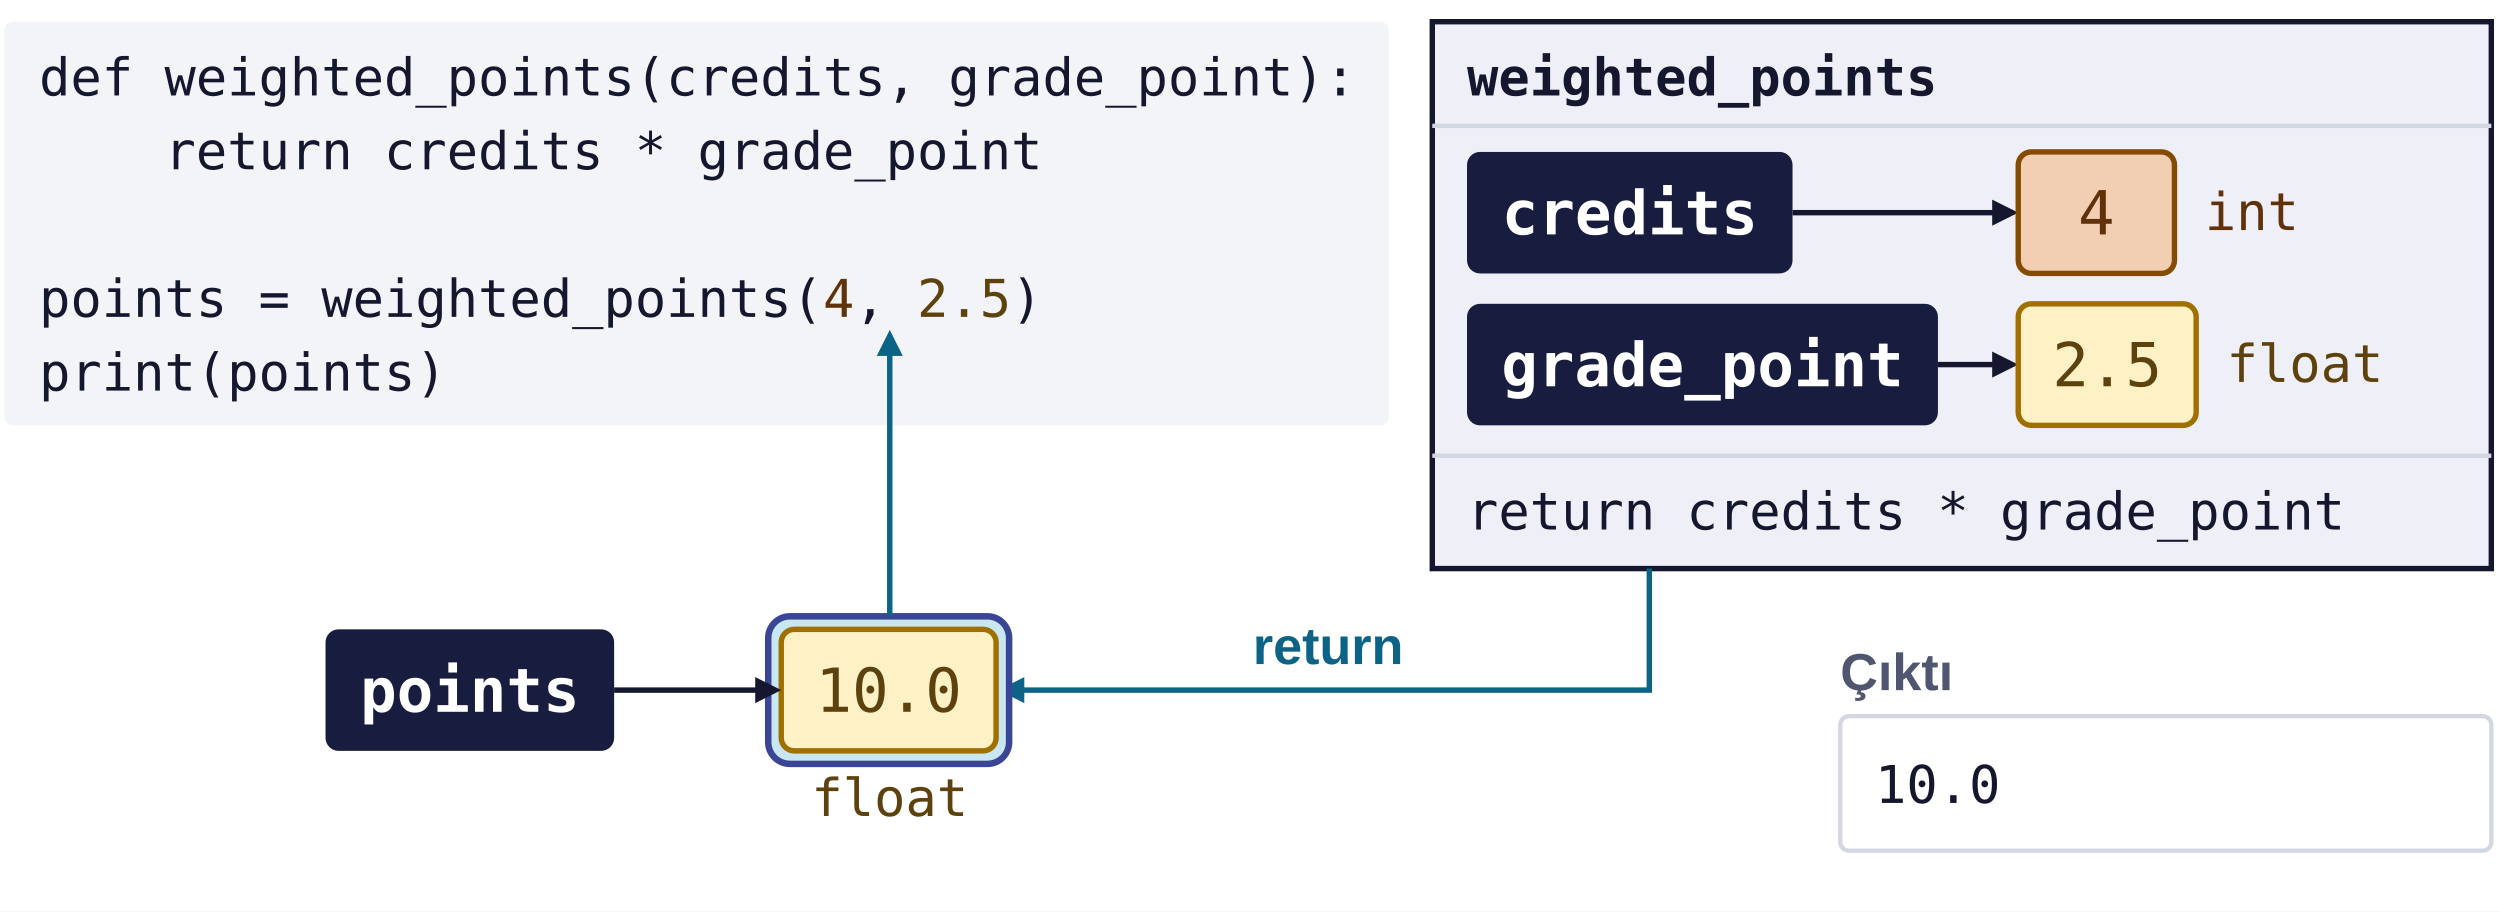
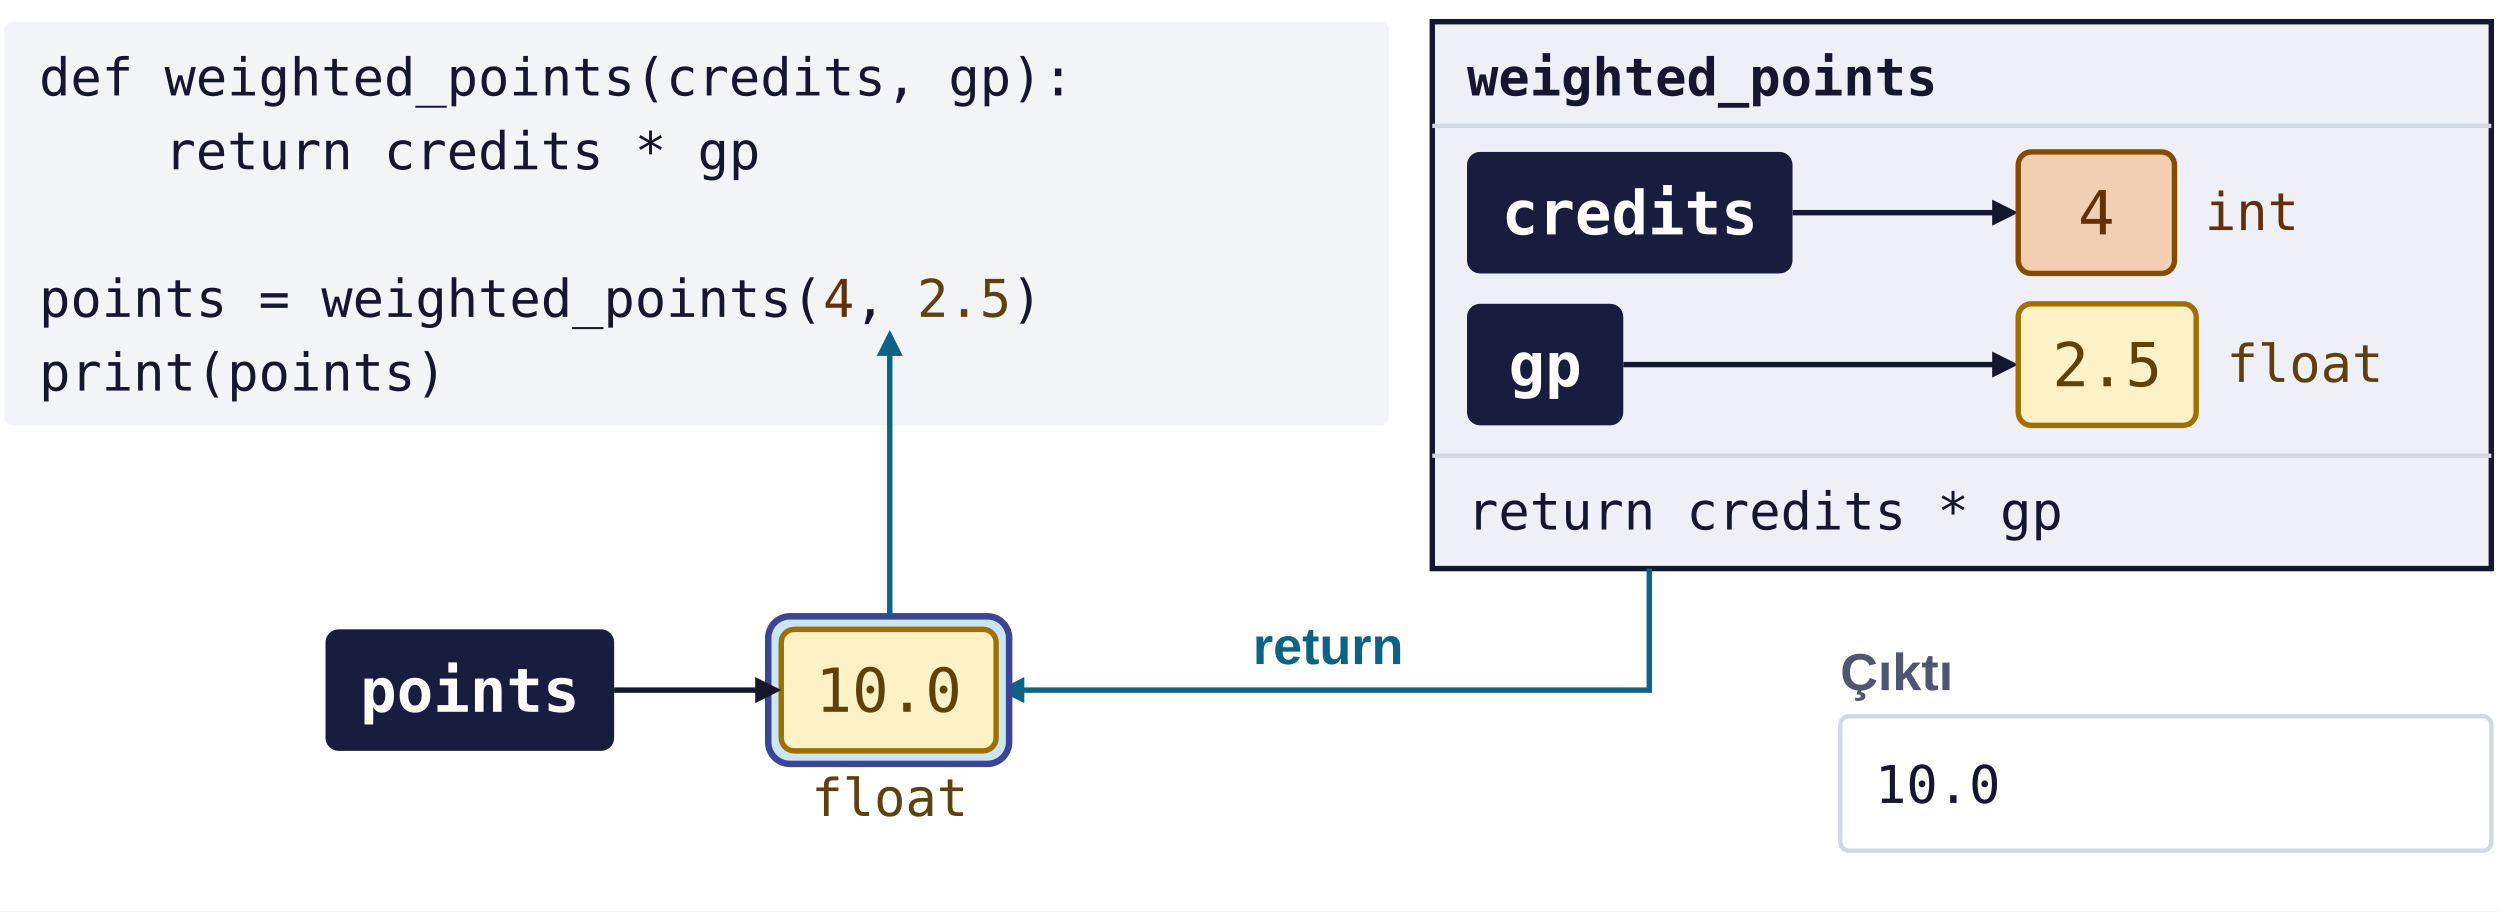
<svg xmlns="http://www.w3.org/2000/svg" class="dg" viewBox="0 0 1152 420" width="1152" height="420" role="img" aria-labelledby="ders4-return-flow-t ders4-return-flow-d">
  <defs>
    <marker id="ders4-return-flow-ah" viewBox="0 0 12 12" refX="9" refY="6" markerWidth="12" markerHeight="12" markerUnits="userSpaceOnUse" orient="auto-start-reverse">
      <path class="ah" d="M0,0 L12,6 L0,12 z" />
    </marker>
    <marker id="ders4-return-flow-ahok" viewBox="0 0 12 12" refX="9" refY="6" markerWidth="12" markerHeight="12" markerUnits="userSpaceOnUse" orient="auto-start-reverse">
      <path class="ah-ok" d="M0,0 L12,6 L0,12 z" />
    </marker>
    <style>
/* dg v3 · IEEE Hacettepe Python diyagram stili · authoring/DIAGRAMS.md'den aynen kopyalanır */
.dg{font-family:"Atkinson Hyperlegible Next","Segoe UI",Arial,sans-serif}
.dg .bg{fill:#FFFFFF;fill:var(--d-bg,#FFFFFF)}
.dg .tx,.dg .lb,.dg .ti,.dg .cd,.dg .cd24{fill:#14172E;fill:var(--d-ink,#14172E)}
.dg .tx{font-size:24px;font-weight:400}
.dg .lb{font-size:24px;font-weight:600}
.dg .ti{font-size:28px;font-weight:700}
.dg .cd,.dg .cd24,.dg .ty,.dg .nm{font-family:"JetBrains Mono",Menlo,Consolas,"DejaVu Sans Mono",monospace;font-weight:500}
.dg .cd{font-size:28px}
.dg .cd24{font-size:24px}
.dg .ty{font-size:24px;fill:#50566F;fill:var(--d-type,#50566F)}
.dg .nm{font-size:28px;font-weight:600;fill:#FFFFFF;fill:var(--d-on-name,#FFFFFF)}
.dg .src{font-size:18px;font-weight:400;fill:#50566F;fill:var(--d-type,#50566F)}
.dg .sub{fill:#50566F;fill:var(--d-type,#50566F)}
.dg .okt{fill:#0D6385;fill:var(--d-ok,#0D6385);font-weight:600}
.dg .errt{fill:#C21C20;fill:var(--d-err,#C21C20);font-weight:600}
.dg .b7{font-weight:700}
.dg .pre{white-space:pre}
.dg .mid{text-anchor:middle}
.dg .end{text-anchor:end}
.dg .box{fill:#FFFFFF;fill:var(--d-paper,#FFFFFF);stroke:#14172E;stroke:var(--d-ink,#14172E);stroke-width:2.5}
.dg .boxm{fill:#FFFFFF;fill:var(--d-paper,#FFFFFF);stroke:#767C95;stroke:var(--d-muted,#767C95);stroke-width:2.5}
.dg .boxhl{fill:#C8E7F3;fill:var(--d-hl,#C8E7F3);stroke:#3B4595;stroke:var(--d-brand,#3B4595);stroke-width:3}
.dg .blk{fill:#FFFFFF;fill:var(--d-paper,#FFFFFF);stroke:#3B4595;stroke:var(--d-brand,#3B4595);stroke-width:2.5}
.dg .frame{fill:none;stroke:#14172E;stroke:var(--d-ink,#14172E);stroke-width:2.5}
.dg .local{fill:#EFF0F7;fill:var(--d-tint,#EFF0F7);stroke:#14172E;stroke:var(--d-ink,#14172E);stroke-width:2.5}
.dg .tmpl{fill:none;stroke:#14172E;stroke:var(--d-ink,#14172E);stroke-width:2.5;stroke-dasharray:8 6}
.dg .cell{fill:#FFFFFF;fill:var(--d-paper,#FFFFFF);stroke:#14172E;stroke:var(--d-ink,#14172E);stroke-width:2}
.dg .cellh{fill:#EFF0F7;fill:var(--d-tint,#EFF0F7);stroke:#14172E;stroke:var(--d-ink,#14172E);stroke-width:2}
.dg .cellhl{fill:#C8E7F3;fill:var(--d-hl,#C8E7F3);stroke:#3B4595;stroke:var(--d-brand,#3B4595);stroke-width:3}
.dg .name{fill:#181C3E;fill:var(--d-name,#181C3E)}
.dg .soft{fill:#F3F4F8;fill:var(--d-surface,#F3F4F8)}
.dg .outp{fill:#FFFFFF;fill:var(--d-paper,#FFFFFF);stroke:#D3D7E2;stroke:var(--d-rule,#D3D7E2);stroke-width:2}
.dg .tint{fill:#EFF0F7;fill:var(--d-tint,#EFF0F7);stroke:#14172E;stroke:var(--d-ink,#14172E);stroke-width:2.5}
.dg .hl{fill:#C8E7F3;fill:var(--d-hl,#C8E7F3)}
.dg .emph{fill:none;stroke:#3B4595;stroke:var(--d-brand,#3B4595);stroke-width:3}
.dg .errbox{fill:#FCEDEE;fill:var(--d-err-bg,#FCEDEE);stroke:#C21C20;stroke:var(--d-err,#C21C20);stroke-width:2.5}
.dg .errdash{fill:none;stroke:#C21C20;stroke:var(--d-err,#C21C20);stroke-width:2.5;stroke-dasharray:8 6}
.dg .okbox{fill:#E9F6FA;fill:var(--d-ok-bg,#E9F6FA);stroke:#0D6385;stroke:var(--d-ok,#0D6385);stroke-width:2.5}
.dg .key{fill:#FFFFFF;fill:var(--d-paper,#FFFFFF);stroke:#767C95;stroke:var(--d-muted,#767C95);stroke-width:2}
.dg .dot{fill:#3B4595;fill:var(--d-brand,#3B4595)}
.dg .dot0{fill:#FFFFFF;fill:var(--d-paper,#FFFFFF);stroke:#3B4595;stroke:var(--d-brand,#3B4595);stroke-width:3}
.dg .ar,.dg .ld,.dg .axis{fill:none;stroke:#14172E;stroke:var(--d-ink,#14172E)}
.dg .ar,.dg .axis{stroke-width:2.5}
.dg .ld{stroke-width:2}
.dg .ar-m{fill:none;stroke:#767C95;stroke:var(--d-muted,#767C95);stroke-width:2.5}
.dg .ar-old{fill:none;stroke:#767C95;stroke:var(--d-muted,#767C95);stroke-width:2.5;stroke-dasharray:8 6}
.dg .ar-ok{fill:none;stroke:#0D6385;stroke:var(--d-ok,#0D6385);stroke-width:2.5}
.dg .ar-err{fill:none;stroke:#C21C20;stroke:var(--d-err,#C21C20);stroke-width:2.5}
.dg .sep{fill:none;stroke:#D3D7E2;stroke:var(--d-rule,#D3D7E2);stroke-width:2}
.dg .dash{fill:none;stroke:#3B4595;stroke:var(--d-brand,#3B4595);stroke-width:2;stroke-dasharray:8 6}
.dg .ah{fill:#14172E;fill:var(--d-ink,#14172E)}
.dg .ah-m{fill:#767C95;fill:var(--d-muted,#767C95)}
.dg .ah-ok{fill:#0D6385;fill:var(--d-ok,#0D6385)}
.dg .ah-err{fill:#C21C20;fill:var(--d-err,#C21C20)}
.dg .co{fill:#14172E;fill:var(--d-ink,#14172E)}
.dg .co-t{fill:#FFFFFF;fill:var(--d-bg,#FFFFFF);font-size:24px;font-weight:700;text-anchor:middle}
.dg .sec{stroke:#3B4595;stroke:var(--d-second,#3B4595)}
/* dg v4 type renkleri · authoring/DIAGRAMS.md §10'dan aynen kopyalanır (dg v3 bloğundan sonra) */
.dg rect.t-int,.dg path.t-int,.dg circle.t-int{fill:#F2CEB3;fill:var(--t-int-bg,#F2CEB3);stroke:#854B00;stroke:var(--t-int,#854B00)}
.dg text.t-int,.dg tspan.t-int{fill:#613109;fill:var(--t-int-tx,#613109)}
.dg rect.t-float,.dg path.t-float,.dg circle.t-float{fill:#FFF1C6;fill:var(--t-float-bg,#FFF1C6);stroke:#9F7000;stroke:var(--t-float,#9F7000)}
.dg text.t-float,.dg tspan.t-float{fill:#5D420E;fill:var(--t-float-tx,#5D420E)}
.dg rect.t-bool,.dg path.t-bool,.dg circle.t-bool{fill:#C4E9E1;fill:var(--t-bool-bg,#C4E9E1);stroke:#0E7A6D;stroke:var(--t-bool,#0E7A6D)}
.dg text.t-bool,.dg tspan.t-bool{fill:#0A473F;fill:var(--t-bool-tx,#0A473F)}
.dg rect.t-str,.dg path.t-str,.dg circle.t-str{fill:#D9F6DD;fill:var(--t-str-bg,#D9F6DD);stroke:#296A3B;stroke:var(--t-str,#296A3B)}
.dg text.t-str,.dg tspan.t-str{fill:#1A4B28;fill:var(--t-str-tx,#1A4B28)}
.dg rect.t-none,.dg path.t-none,.dg circle.t-none{fill:#F6F3EF;fill:var(--t-none-bg,#F6F3EF);stroke:#534C45;stroke:var(--t-none,#534C45)}
.dg text.t-none,.dg tspan.t-none{fill:#413C38;fill:var(--t-none-tx,#413C38)}
.dg rect.t-list,.dg path.t-list,.dg circle.t-list{fill:#F3C8DB;fill:var(--t-list-bg,#F3C8DB);stroke:#8A2B60;stroke:var(--t-list,#8A2B60)}
.dg text.t-list,.dg tspan.t-list{fill:#651E45;fill:var(--t-list-tx,#651E45)}
.dg rect.t-tuple,.dg path.t-tuple,.dg circle.t-tuple{fill:#E3EAF2;fill:var(--t-tuple-bg,#E3EAF2);stroke:#4A6378;stroke:var(--t-tuple,#4A6378)}
.dg text.t-tuple,.dg tspan.t-tuple{fill:#2C3E4F;fill:var(--t-tuple-tx,#2C3E4F)}
.dg rect.t-dict,.dg path.t-dict,.dg circle.t-dict{fill:#DBCEC4;fill:var(--t-dict-bg,#DBCEC4);stroke:#4F2611;stroke:var(--t-dict,#4F2611)}
.dg text.t-dict,.dg tspan.t-dict{fill:#4C2817;fill:var(--t-dict-tx,#4C2817)}
.dg rect.t-set,.dg path.t-set,.dg circle.t-set{fill:#F2F8D6;fill:var(--t-set-bg,#F2F8D6);stroke:#747C42;stroke:var(--t-set,#747C42)}
.dg text.t-set,.dg tspan.t-set{fill:#3F4418;fill:var(--t-set-tx,#3F4418)}
.dg rect.boxhl,.dg path.boxhl,.dg rect.cellhl{fill:#C8E7F3;fill:var(--d-hl,#C8E7F3);stroke:#3B4595;stroke:var(--d-brand,#3B4595)}
/* kod PyCharm gibi: JetBrains Mono ligature'ları kapalı (&gt;= iki karakter kalır) */
.dg .cd,.dg .cd24,.dg .ty,.dg .nm{font-variant-ligatures:none;font-feature-settings:"liga" 0,"calt" 0}
    </style>
  </defs>
  <rect class="bg" width="1152" height="420" />
  <rect class="soft" x="2" y="10" width="638" height="186" rx="4" />
-   <text class="cd24" x="18" y="44">def weighted_points(credits, grade_point):</text>
-   <text class="cd24 pre" x="18" y="78" xml:space="preserve">    return credits * grade_point</text>
+   <text class="cd24" x="18" y="44">def weighted_points(credits, gp):</text>
+   <text class="cd24 pre" x="18" y="78" xml:space="preserve">    return credits * gp</text>
  <text class="cd24" x="18" y="146">points = weighted_points(<tspan class="t-int">4</tspan>, <tspan class="t-float">2.5</tspan>)</text>
  <text class="cd24" x="18" y="180">print(points)</text>
  <rect class="local" x="660" y="10" width="488" height="252" />
  <text class="cd24 b7" x="676" y="44">weighted_points</text>
  <path class="sep" d="M660,58 H1148" />
  <rect class="name" x="676" y="70" width="150" height="56" rx="6" />
  <text class="nm mid" x="751" y="108">credits</text>
  <path class="ar" d="M826,98.0 H927" marker-end="url(#ders4-return-flow-ah)" />
  <rect class="box t-int" x="930" y="70" width="72" height="56" rx="6" />
  <text class="cd mid t-int" x="966" y="108">4</text>
  <text class="ty t-int" x="1016" y="106">int</text>
-   <rect class="name" x="676" y="140" width="217" height="56" rx="6" />
-   <text class="nm mid" x="784.5" y="178">grade_point</text>
-   <path class="ar" d="M893,168.0 H927" marker-end="url(#ders4-return-flow-ah)" />
+   <rect class="name" x="676" y="140" width="72" height="56" rx="6" />
+   <text class="nm mid" x="712" y="178">gp</text>
+   <path class="ar" d="M748,168.0 H927" marker-end="url(#ders4-return-flow-ah)" />
  <rect class="box t-float" x="930" y="140" width="82" height="56" rx="6" />
  <text class="cd mid t-float" x="971" y="178">2.5</text>
  <text class="ty t-float" x="1026" y="176">float</text>
  <path class="sep" d="M660,210 H1148" />
-   <text class="cd24" x="676" y="244">return credits * grade_point</text>
+   <text class="cd24" x="676" y="244">return credits * gp</text>
  <path class="ar-ok" d="M760,262 V318 H463" marker-end="url(#ders4-return-flow-ahok)" />
  <text class="lb okt mid" x="612" y="306">return</text>
  <rect class="boxhl" x="354" y="284" width="111" height="68" rx="10" />
  <rect class="box t-float" x="360" y="290" width="99" height="56" rx="6" />
  <text class="cd mid t-float" x="409.5" y="328">10.0</text>
  <text class="ty mid t-float" x="410" y="376">float</text>
  <path class="ar-ok" d="M410,284 V155" marker-end="url(#ders4-return-flow-ahok)" />
  <rect class="name" x="150" y="290" width="133" height="56" rx="6" />
  <text class="nm mid" x="216.5" y="328">points</text>
  <path class="ar" d="M283,318.0 H357" marker-end="url(#ders4-return-flow-ah)" />
  <text class="lb sub" x="848" y="318">Çıktı</text>
  <rect class="outp" x="848" y="330" width="300" height="62" rx="4" />
  <text class="cd24" x="864" y="370">10.0</text>
</svg>
